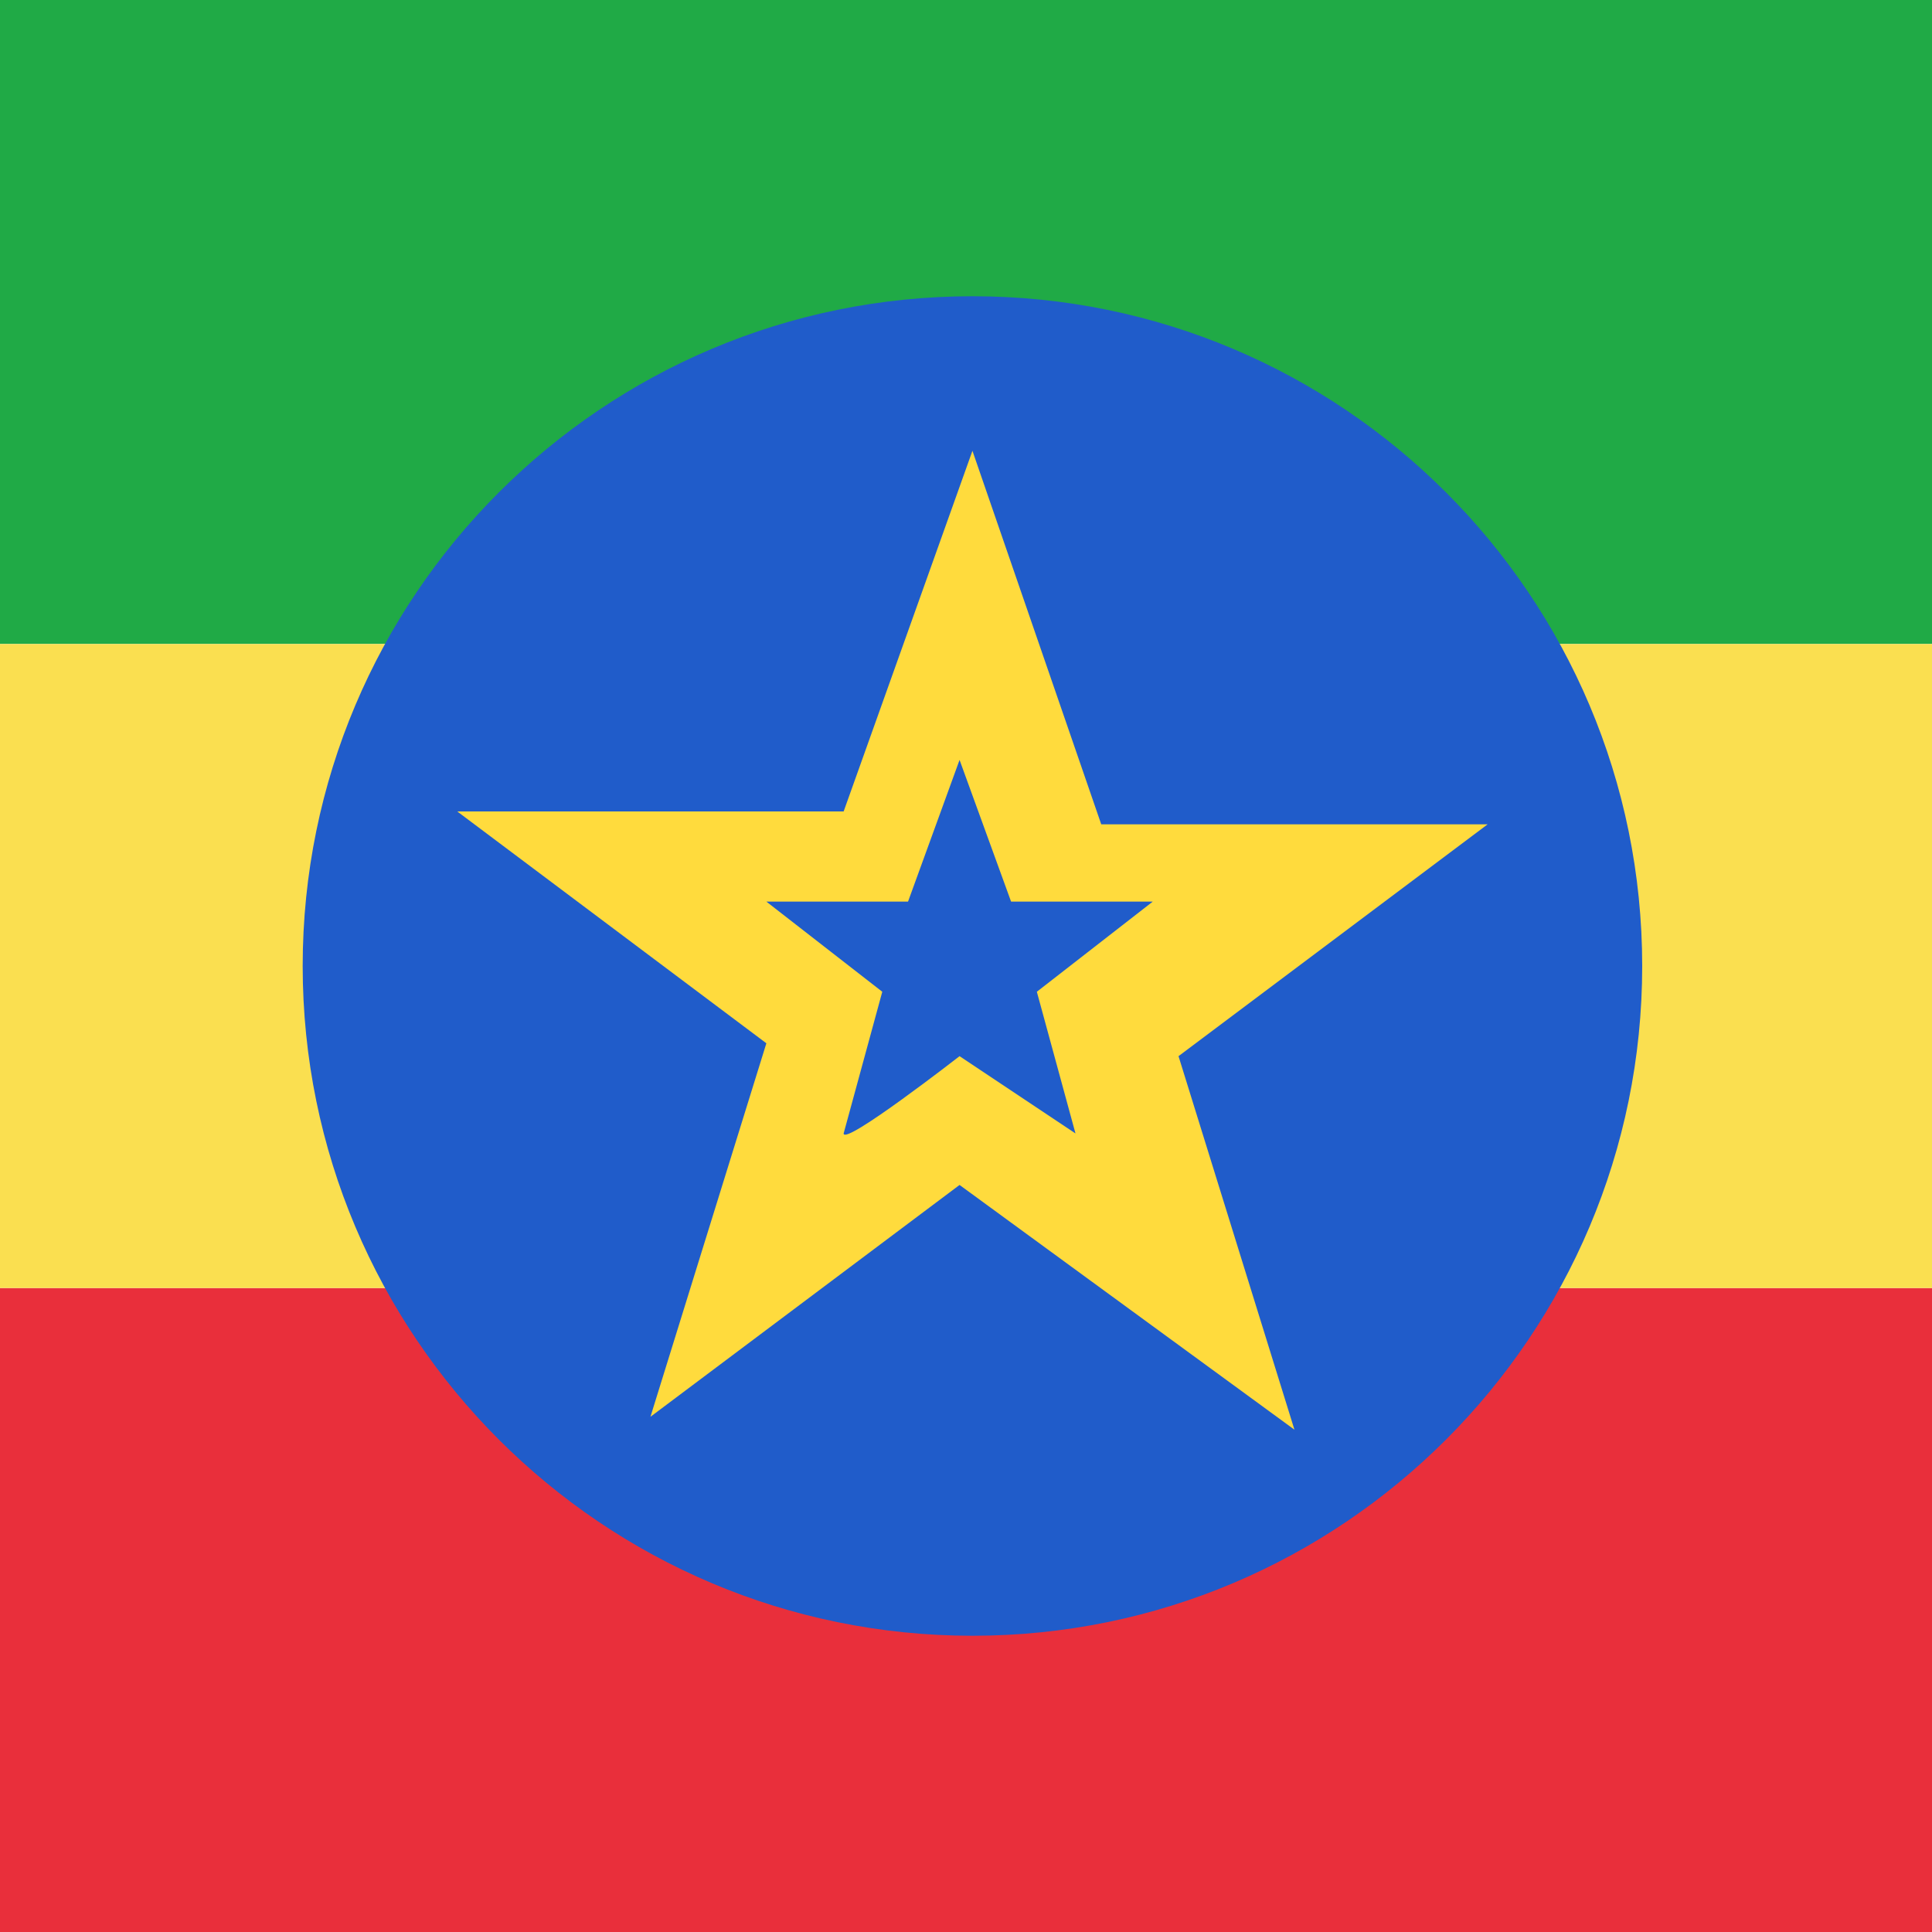
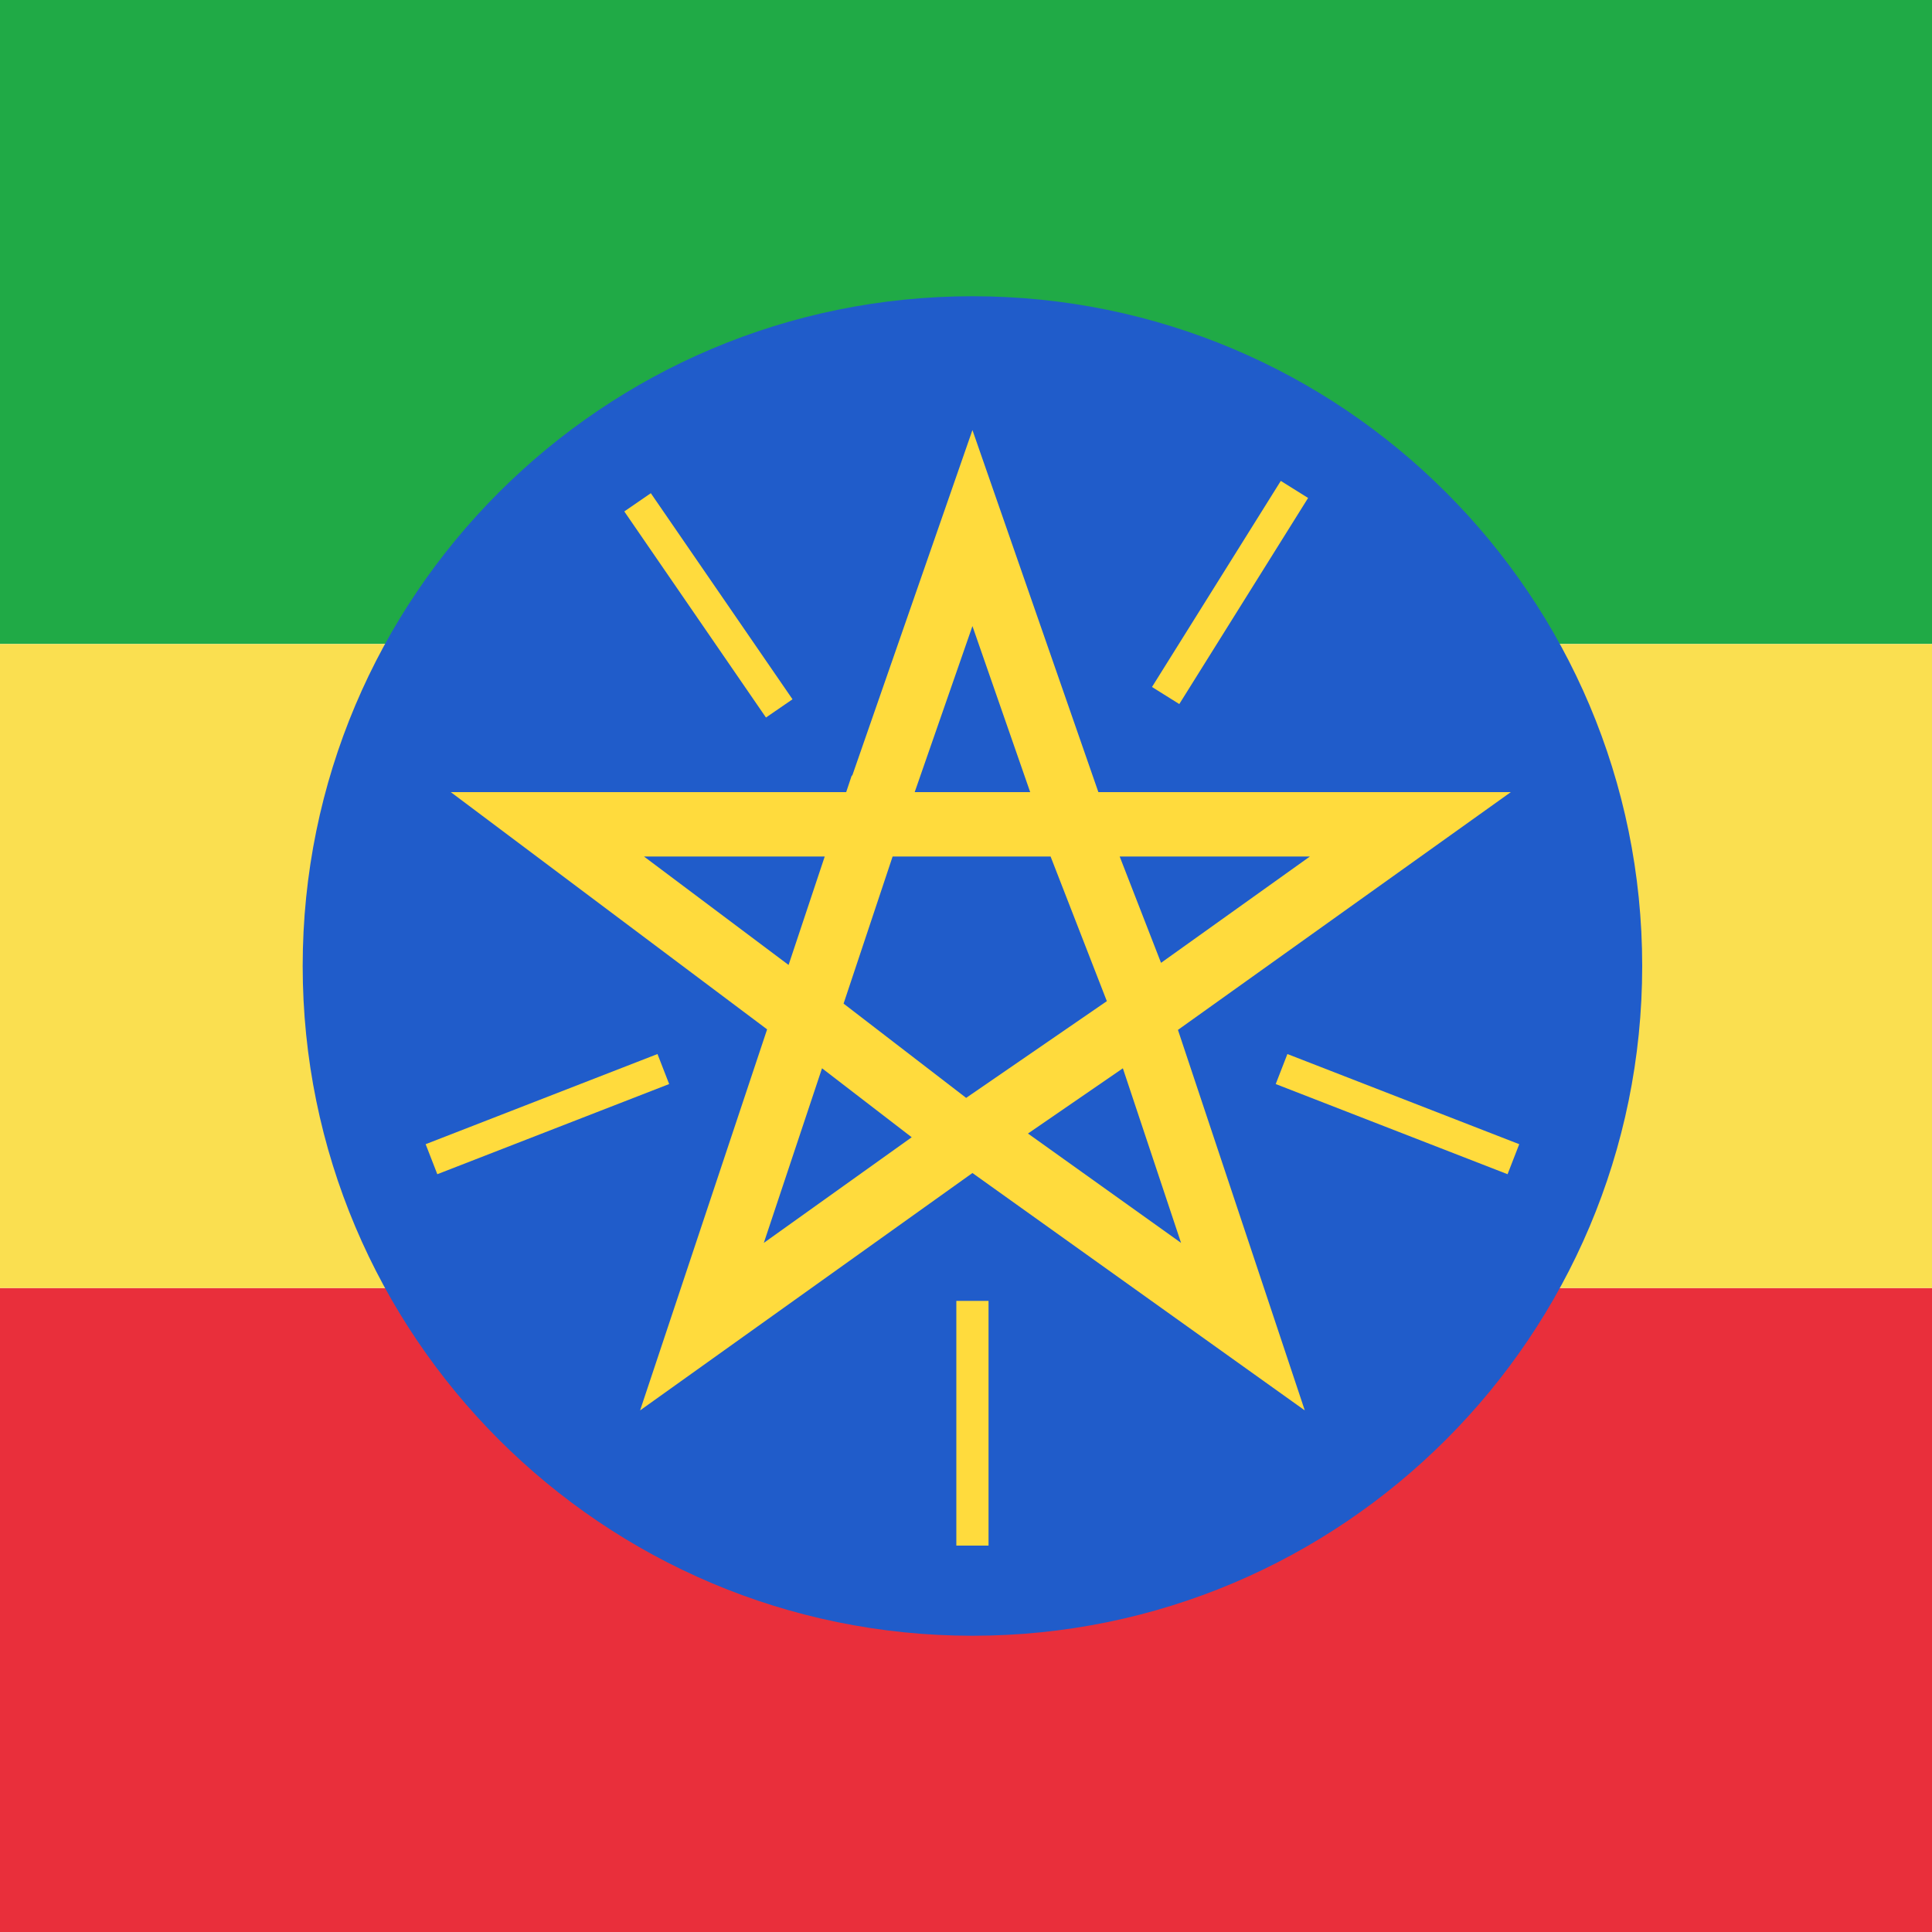
<svg xmlns="http://www.w3.org/2000/svg" viewBox="3.75 0 15 15">
  <path fill="#20AA46" d="M0 0h22.5v5H0V0z" />
  <path fill="#E92F3B" d="M0 10h22.5v5H0v-5z" />
  <path fill="#FADF50" d="M0 5h22.5v5H0V5z" />
  <circle fill="#205CCA" cx="11.3" cy="7.5" r="5.2" />
-   <path fill="#FFDB3D" d="M11.2 9.2 8.8 11l.9-2.9-2.4-1.8h3l1-2.8 1 2.9h3l-2.4 1.8.9 2.9-2.6-1.9zm0-1 .9.6-.3-1.1.9-.7h-1.1l-.4-1.1-.4 1.1H9.7l.9.7-.3 1.1c0 .1.9-.6.9-.6z" />
+   <g stroke="#FFDB3D" fill="none">
+     <g stroke-width=".5">
+       <path d="m11.3 8.8-2.1 1.5.8-2.4-2-1.5h2.5l.8-2.3.8 2.3h2.6l-2.1 1.5.8 2.4-2.1-1.5zM10.3 6.4h1.9M9.9 7.8l1.3 1M12 6.2l.7 1.8M10 7.9l.6-1.8M11 9l1.6-1.1" />
+     </g>
+     <g stroke-width=".25">
+       <path d="m8.7 3.9 1.1 1.6M13.8 3.8l-1 1.6M11.3 10.1V12M8.9 8.3 7.1 9M15.5 9l-1.8-.7" />
+     </g>
+   </g>
</svg>
